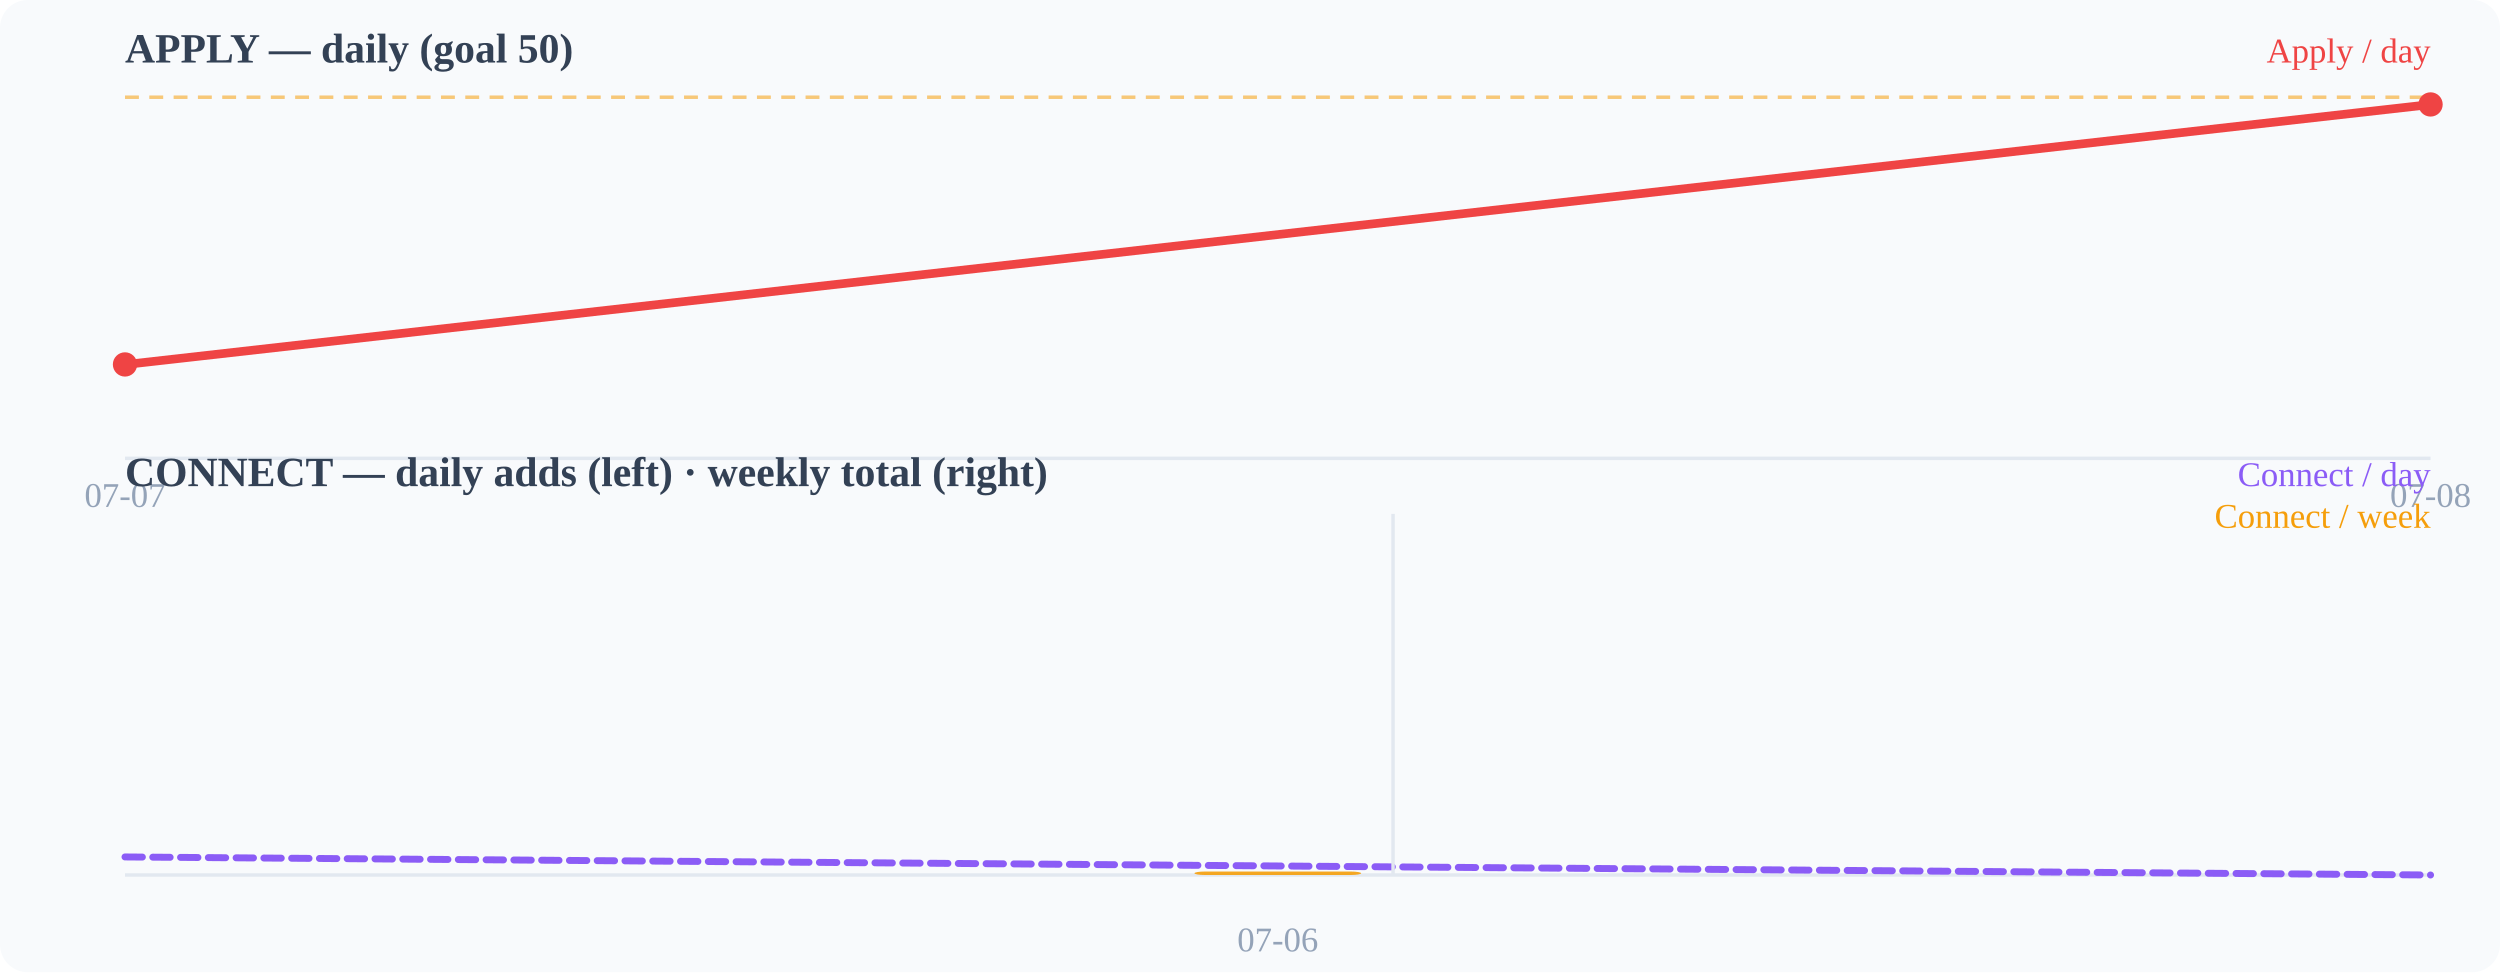
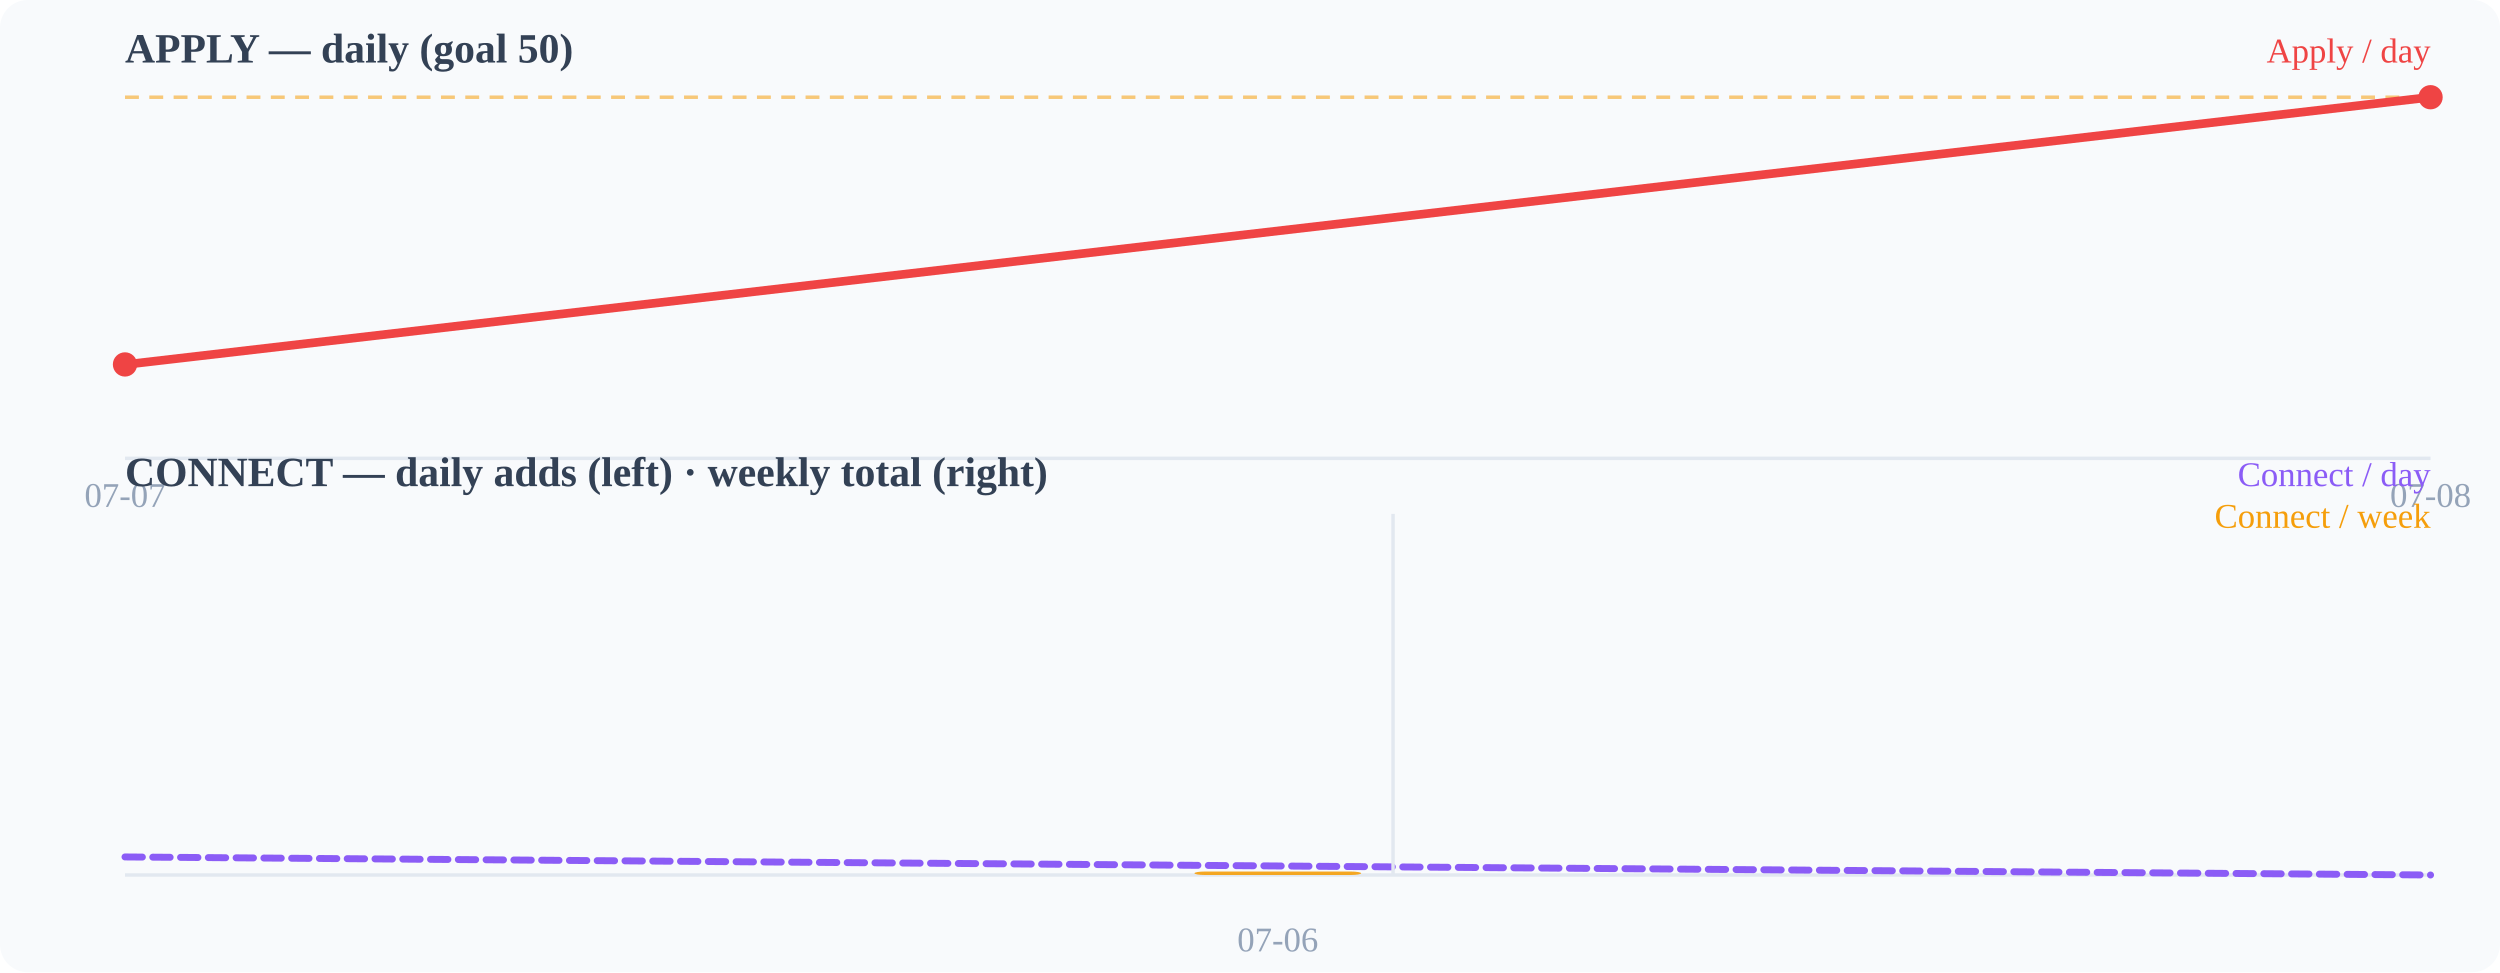
<svg xmlns="http://www.w3.org/2000/svg" width="720" height="280" viewBox="0 0 720 280">
  <rect width="720" height="280" fill="#f8fafc" rx="8" />
  <text x="36" y="18" font-size="12" font-weight="600" fill="#334155">APPLY — daily (goal 50)</text>
  <line x1="36" y1="132" x2="700" y2="132" stroke="#e2e8f0" stroke-width="1" />
  <line x1="36" y1="28.0" x2="700" y2="28.0" stroke="#f59e0b" stroke-width="1" stroke-dasharray="4 3" opacity="0.55" />
-   <polyline points="36.0,105.0 700.0,30.1" fill="none" stroke="#ef4444" stroke-width="2.5" stroke-linecap="round" stroke-linejoin="round" />
+   <polyline points="36.0,105.0 700.0,28.0" fill="none" stroke="#ef4444" stroke-width="2.5" stroke-linecap="round" stroke-linejoin="round" />
  <circle cx="36" cy="104.96" r="3.5" fill="#ef4444" />
-   <circle cx="700" cy="30.08" r="3.5" fill="#ef4444" />
+   <circle cx="700" cy="28" r="3.5" fill="#ef4444" />
  <text x="36" y="146" font-size="10" fill="#94a3b8" text-anchor="middle">07-07</text>
  <text x="700" y="146" font-size="10" fill="#94a3b8" text-anchor="middle">07-08</text>
  <text x="36" y="140" font-size="12" font-weight="600" fill="#334155">CONNECT — daily adds (left) · weekly total (right)</text>
  <line x1="36" y1="252" x2="700" y2="252" stroke="#e2e8f0" stroke-width="1" />
  <polyline points="36.0,246.8 700.0,252.0" fill="none" stroke="#8b5cf6" stroke-width="2" stroke-linecap="round" stroke-linejoin="round" stroke-dasharray="5 3" />
  <rect x="344.0" y="251.0" width="48" height="1.0" rx="3" fill="#f59e0b" opacity="0.9" />
  <line x1="401.2" y1="148" x2="401.2" y2="252" stroke="#e2e8f0" stroke-width="1" />
  <text x="368" y="274" font-size="10" fill="#94a3b8" text-anchor="middle">07-06</text>
  <text x="700" y="18" font-size="10" fill="#ef4444" text-anchor="end">Apply / day</text>
  <text x="700" y="140" font-size="10" fill="#8b5cf6" text-anchor="end">Connect / day</text>
  <text x="700" y="152" font-size="10" fill="#f59e0b" text-anchor="end">Connect / week</text>
</svg>
